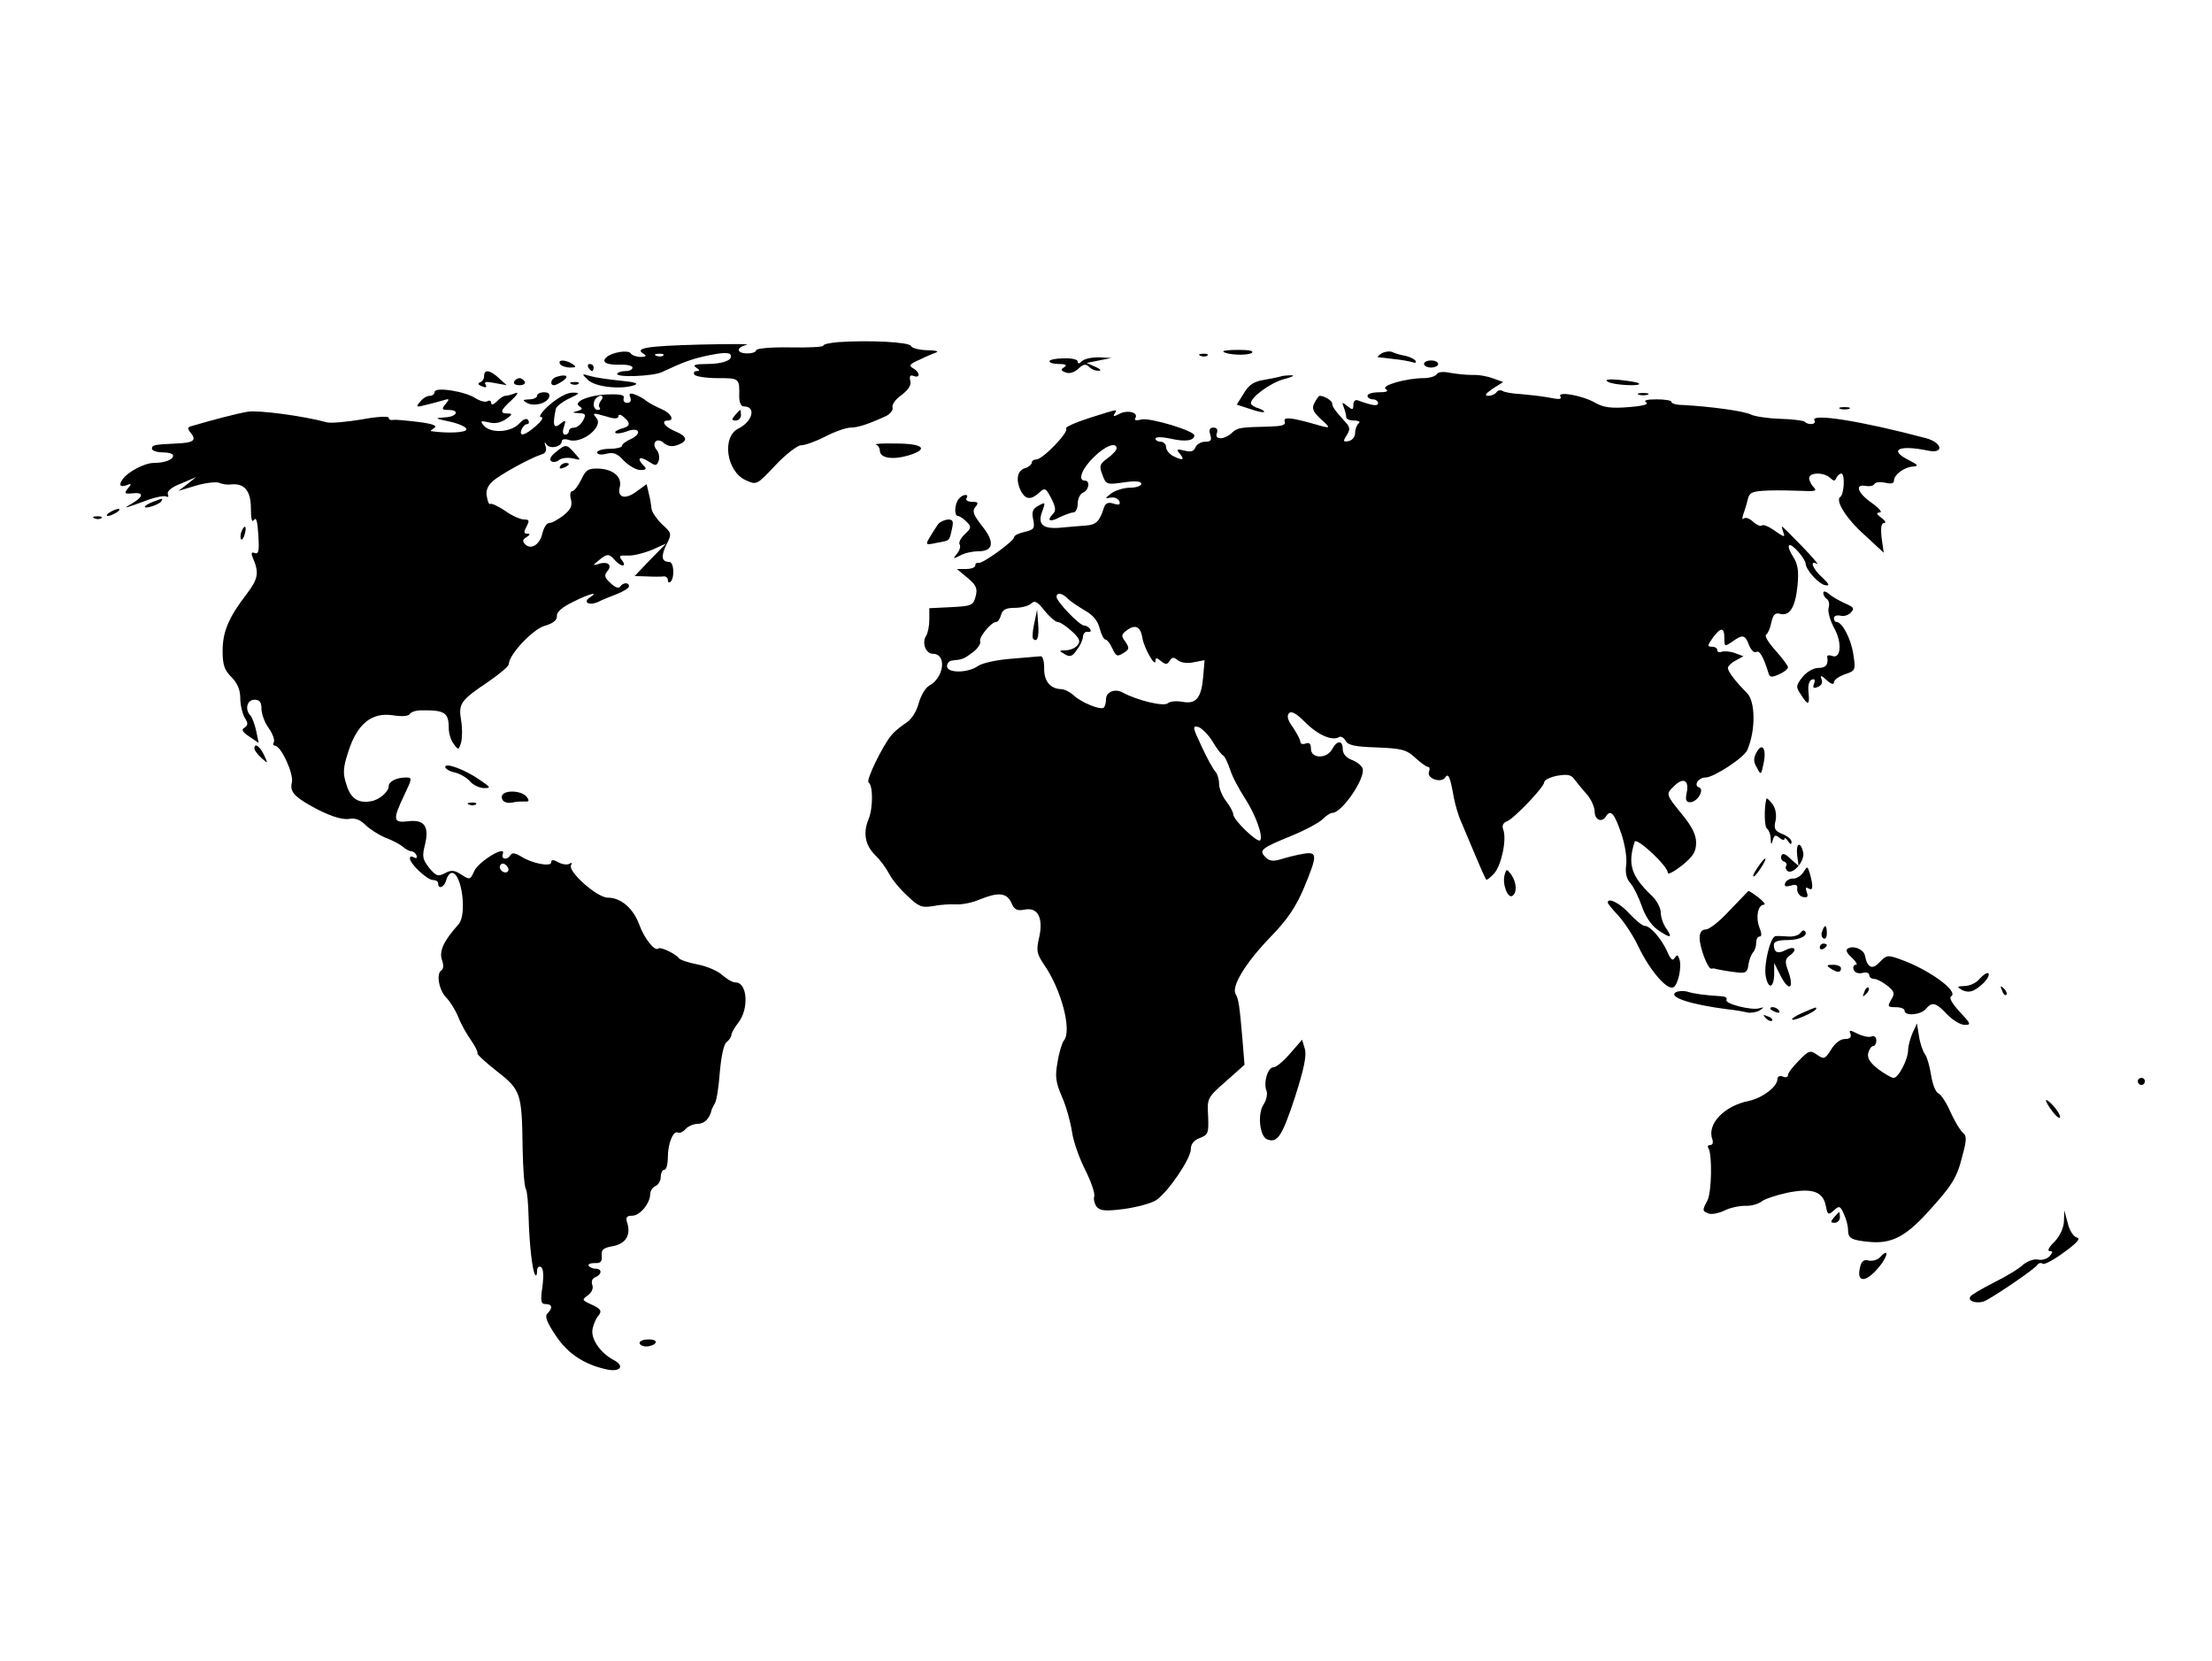
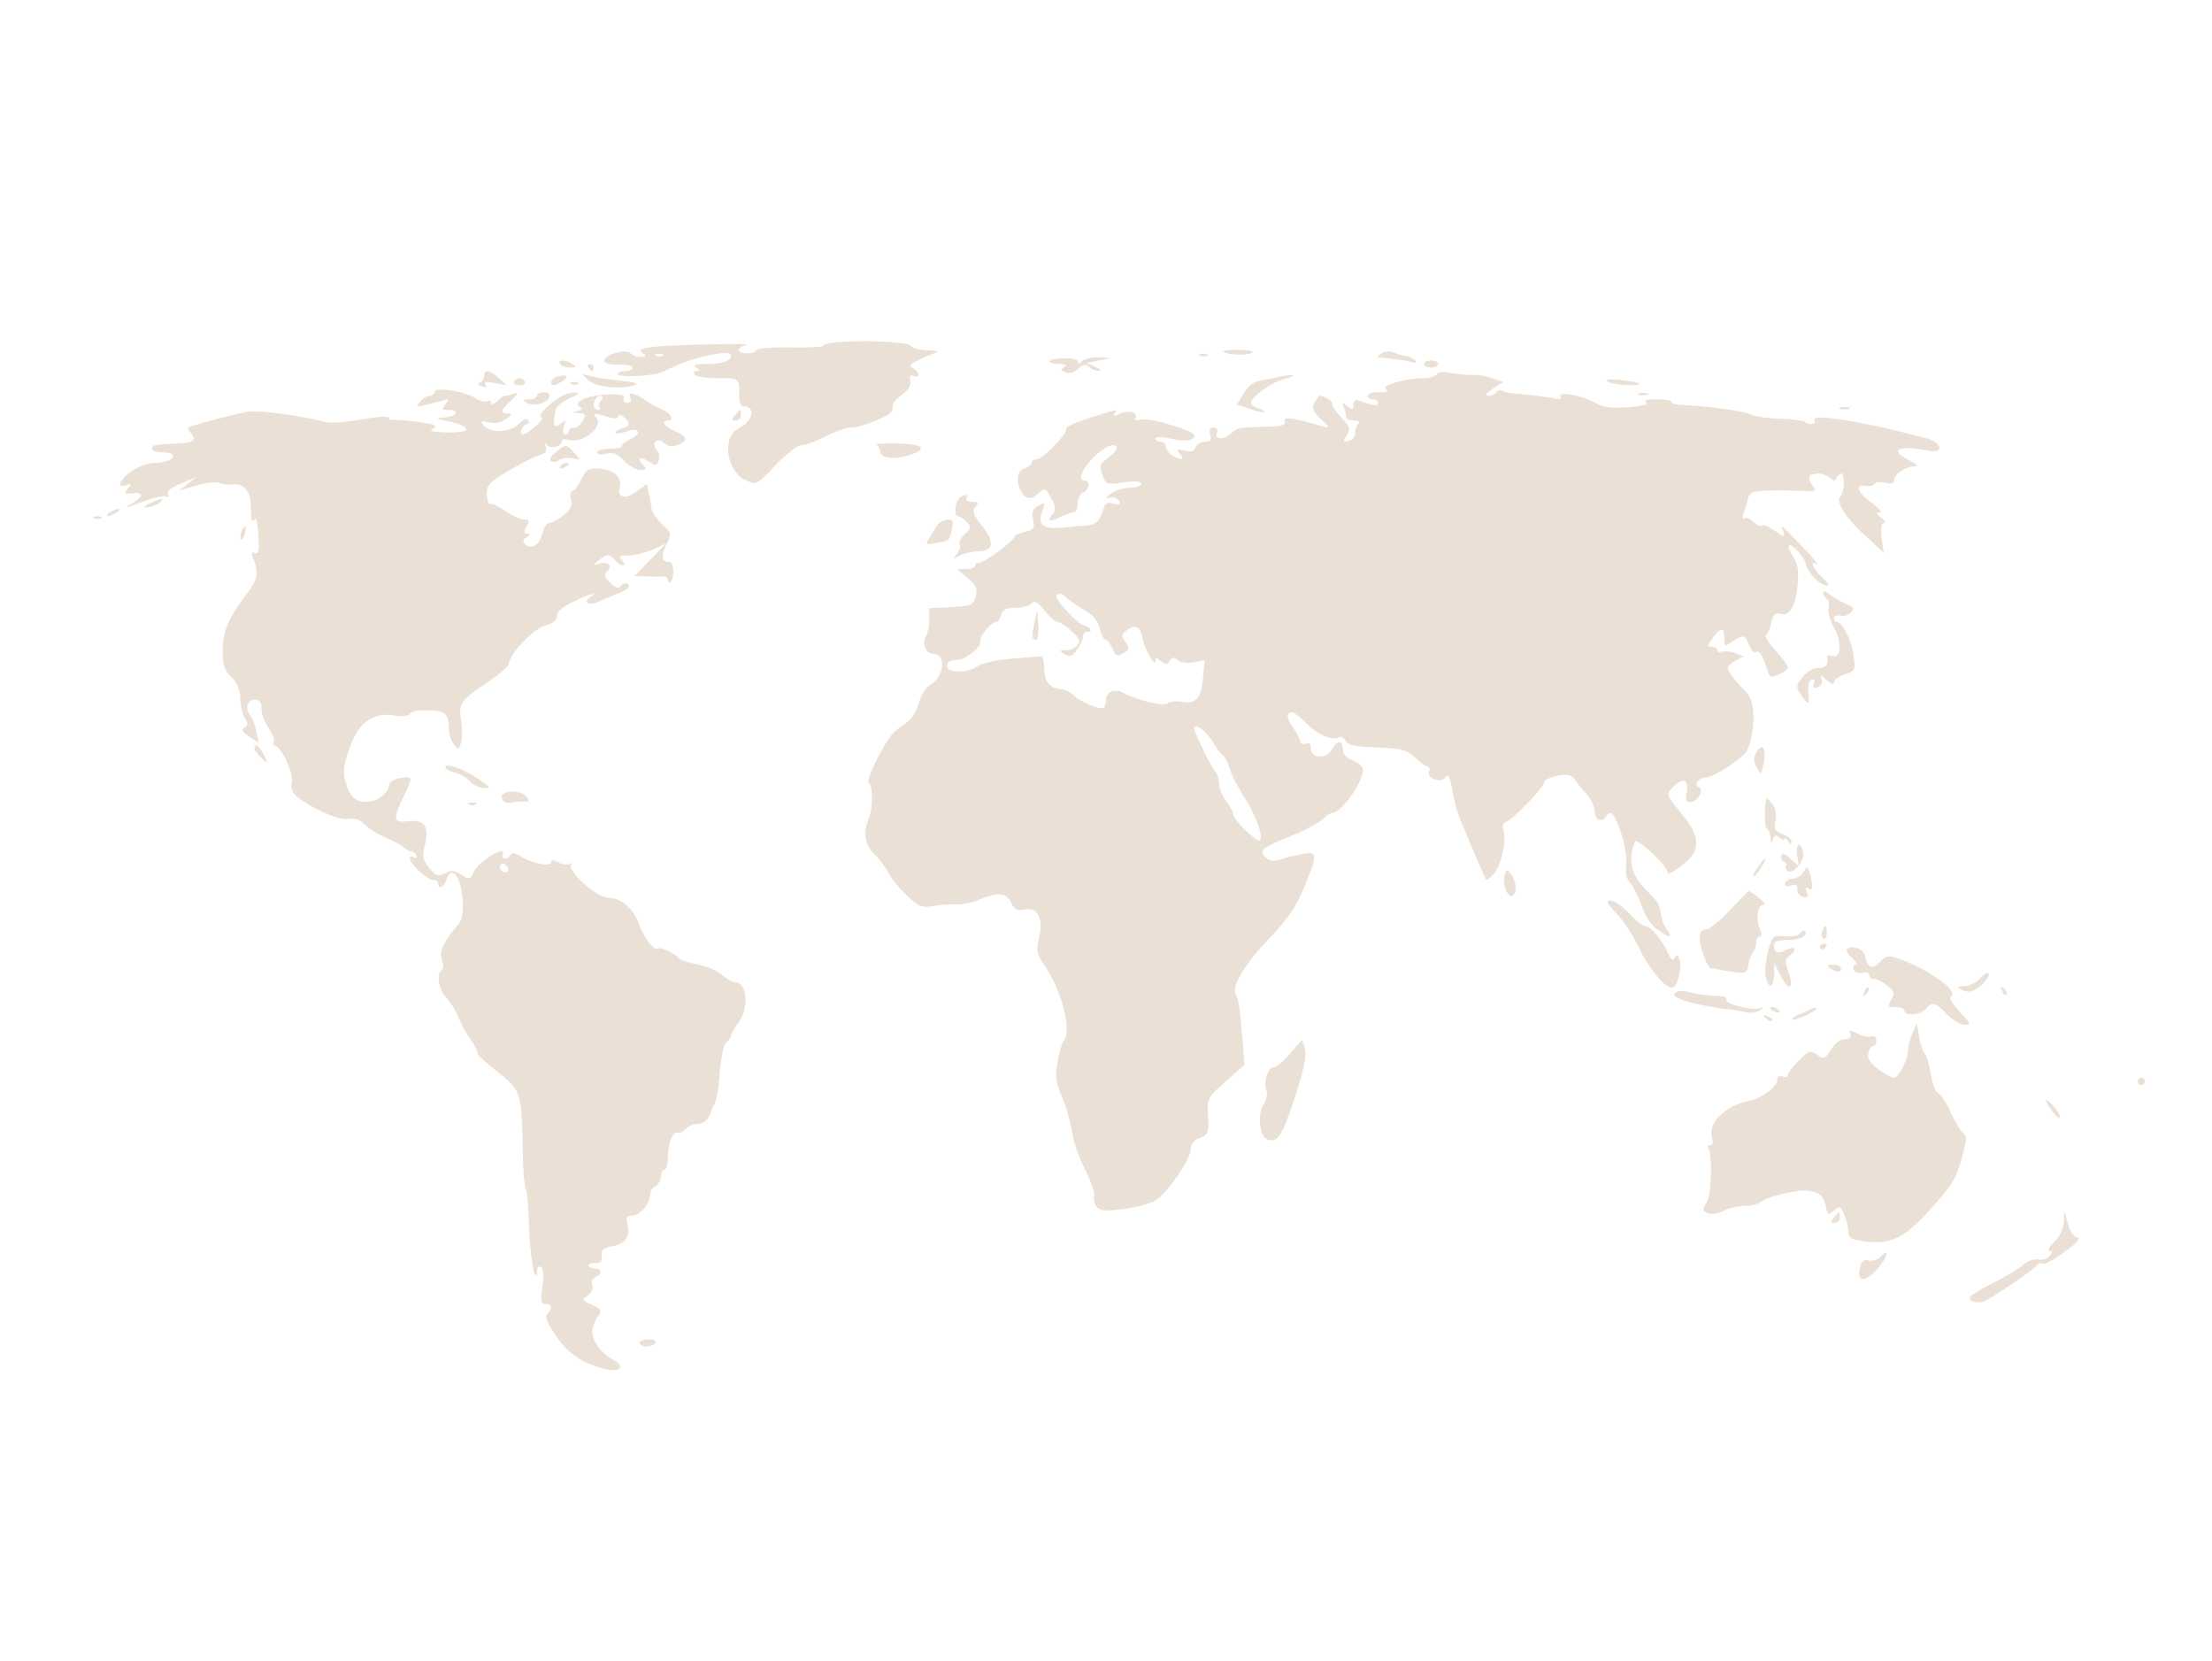
<svg xmlns="http://www.w3.org/2000/svg" version="1.0" width="626pt" height="470pt" viewBox="0 0 626 470" preserveAspectRatio="xMidYMid meet">
-   <g transform="translate(0,470) scale(0.1,-0.1)" fill="#000000" stroke="none">
+   <g transform="translate(0,470) scale(0.1,-0.1)" fill="#EAE0D5" stroke="none">
    <path d="M2373 3732 c-24 -2 -43 -6 -43 -10 0 -4 -43 -6 -95 -5 -53 1 -95 -3 -95 -8 0 -5 -11 -9 -25 -9 -31 0 -33 17 -2 24 12 3 -47 3 -131 1 -153 -4 -187 -10 -161 -26 10 -6 8 -9 -8 -9 -12 0 -25 5 -28 10 -7 11 -54 3 -69 -11 -15 -14 1 -22 39 -21 19 1 35 -3 35 -8 0 -6 -9 -10 -19 -10 -11 0 -22 -3 -24 -7 -7 -12 100 -8 126 4 62 29 86 38 135 48 33 7 55 8 59 2 9 -15 -19 -27 -67 -27 -33 0 -41 -3 -30 -10 11 -7 11 -10 2 -10 -7 0 -10 -4 -7 -10 3 -5 33 -10 66 -10 62 0 62 0 61 -52 0 -17 5 -28 13 -28 36 0 25 -43 -16 -63 -47 -24 -33 -122 22 -146 31 -14 31 -13 84 43 29 31 62 56 72 56 11 0 42 11 69 25 27 14 59 25 71 25 21 0 51 10 101 33 12 6 20 17 18 24 -3 7 8 23 25 35 20 15 29 29 25 41 -3 13 0 17 10 13 19 -7 18 11 -2 22 -13 7 -10 12 18 24 18 9 40 18 48 21 8 3 -4 6 -27 6 -23 1 -43 6 -45 12 -4 11 -117 17 -205 11z m-496 -38 c-3 -3 -12 -4 -19 -1 -8 3 -5 6 6 6 11 1 17 -2 13 -5z" />
    <path d="M3462 3705 c9 -9 66 -12 80 -4 8 6 -6 9 -36 9 -27 0 -47 -2 -44 -5z" />
    <path d="M3910 3700 c-8 -5 -13 -10 -10 -11 3 0 23 -2 45 -5 22 -2 46 -7 53 -9 7 -3 11 -1 8 4 -3 5 -16 11 -28 14 -13 2 -30 7 -38 11 -8 3 -22 1 -30 -4z" />
    <path d="M3398 3693 c7 -3 16 -2 19 1 4 3 -2 6 -13 5 -11 0 -14 -3 -6 -6z" />
    <path d="M2970 3678 c0 -5 12 -8 28 -8 18 0 23 -3 14 -9 -11 -6 -10 -10 4 -15 10 -4 25 0 36 11 14 13 21 14 30 5 7 -7 19 -12 28 -11 8 0 4 5 -10 11 l-25 11 35 7 35 7 -35 2 c-20 0 -41 -4 -48 -11 -8 -8 -12 -8 -12 -1 0 6 -18 10 -40 9 -22 0 -40 -4 -40 -8z" />
    <path d="M1585 3670 c3 -5 16 -10 28 -10 18 0 19 2 7 10 -20 13 -43 13 -35 0z" />
    <path d="M4030 3670 c0 -5 9 -10 20 -10 11 0 20 5 20 10 0 6 -9 10 -20 10 -11 0 -20 -4 -20 -10z" />
    <path d="M1665 3660 c3 -5 8 -10 11 -10 2 0 4 5 4 10 0 6 -5 10 -11 10 -5 0 -7 -4 -4 -10z" />
    <path d="M1370 3636 c0 -8 -5 -16 -12 -18 -7 -3 -5 -7 6 -11 11 -5 15 -3 10 5 -5 8 2 9 27 4 l33 -6 -22 20 c-25 23 -42 26 -42 6z" />
    <path d="M4066 3641 c-4 -6 -21 -11 -37 -11 -49 0 -123 -21 -107 -31 9 -6 2 -9 -19 -9 -18 0 -33 -4 -33 -10 0 -5 7 -10 15 -10 8 0 15 -5 15 -11 0 -9 -16 -7 -57 8 -7 3 -13 -2 -13 -12 0 -15 -2 -16 -17 -4 -15 12 -16 12 -10 -4 4 -10 7 -23 7 -28 0 -5 10 -9 23 -9 12 0 18 -4 12 -8 -5 -4 -10 -16 -10 -27 0 -11 -8 -21 -18 -23 -16 -3 -17 -1 -6 16 10 16 10 23 -2 36 -30 33 -39 45 -39 55 0 7 -22 21 -35 21 -3 0 -9 -9 -15 -20 -8 -15 -5 -24 17 -45 31 -28 31 -29 -17 -15 -66 19 -90 21 -84 7 3 -10 -8 -13 -43 -14 -84 -2 -91 -3 -107 -18 -8 -8 -22 -15 -31 -15 -11 0 -15 5 -11 15 3 9 0 15 -10 15 -11 0 -13 -6 -9 -20 5 -16 2 -20 -15 -20 -11 0 -23 -7 -27 -16 -4 -11 -13 -14 -31 -9 -22 5 -24 4 -13 -9 15 -18 8 -20 -20 -6 -10 6 -19 17 -19 25 0 8 -7 15 -15 15 -8 0 -15 4 -15 9 0 5 18 5 42 0 42 -10 68 -6 68 9 0 13 -126 51 -150 45 -15 -4 -21 -2 -17 4 10 16 -22 24 -45 12 -15 -8 -19 -8 -14 0 9 14 13 15 -72 -12 -40 -13 -69 -26 -65 -30 9 -9 -66 -87 -84 -87 -7 0 -13 -4 -13 -9 0 -5 -9 -13 -20 -16 -22 -7 -26 -35 -10 -66 13 -23 28 -24 51 -3 16 15 19 13 34 -16 12 -23 14 -35 6 -43 -20 -20 -11 -26 17 -11 15 7 33 14 40 14 6 0 12 11 12 25 0 14 7 28 15 31 17 7 21 34 5 34 -21 0 -8 34 25 66 32 32 65 45 65 25 0 -5 -12 -18 -26 -28 -22 -16 -24 -22 -14 -47 10 -27 12 -28 60 -21 34 5 50 3 50 -4 0 -6 -15 -11 -32 -11 -18 0 -42 -8 -53 -16 -19 -15 -19 -15 -1 -12 10 2 21 -3 24 -11 3 -9 -1 -11 -17 -6 -15 5 -23 1 -27 -12 -12 -38 -22 -48 -50 -50 -16 -1 -48 -4 -71 -6 -52 -5 -68 9 -53 47 9 25 8 26 -11 15 -16 -8 -20 -17 -15 -39 5 -25 2 -29 -24 -35 -17 -4 -30 -10 -30 -15 0 -11 -90 -76 -101 -73 -5 2 -9 -2 -9 -7 0 -6 -12 -10 -26 -10 l-26 0 30 -25 c25 -21 29 -30 23 -53 -7 -25 -11 -27 -69 -30 l-62 -3 0 -32 c0 -18 -4 -38 -9 -46 -13 -20 -1 -51 19 -51 40 0 32 -67 -10 -90 -11 -6 -24 -28 -30 -50 -7 -25 -21 -47 -38 -57 -15 -10 -33 -25 -39 -33 -26 -31 -73 -129 -65 -134 13 -8 13 -73 0 -104 -16 -39 -10 -73 19 -102 14 -13 31 -37 39 -52 8 -16 31 -44 52 -63 32 -31 41 -34 72 -29 19 4 49 6 66 5 17 -1 47 5 67 14 52 21 76 19 89 -9 8 -20 16 -24 37 -20 38 8 54 -23 42 -78 -9 -38 -7 -47 14 -78 49 -71 79 -186 56 -214 -5 -6 -14 -34 -18 -61 -8 -42 -5 -58 13 -100 12 -27 24 -72 28 -99 4 -27 21 -75 38 -108 16 -32 27 -65 25 -73 -3 -7 0 -20 6 -29 10 -12 23 -14 78 -7 36 5 77 16 91 25 33 22 98 117 98 144 0 15 9 26 26 32 23 9 25 14 23 62 -3 51 -2 52 50 98 l53 47 -6 74 c-8 94 -11 112 -19 126 -13 21 27 87 95 158 51 52 75 88 98 142 39 94 39 104 -2 97 -18 -3 -46 -10 -62 -15 -23 -7 -34 -6 -45 6 -19 19 -12 25 74 60 39 16 78 37 88 47 10 10 22 18 28 18 27 0 95 100 85 126 -3 8 -17 19 -31 24 -15 6 -25 17 -25 30 0 26 -16 26 -30 0 -15 -28 -60 -27 -60 1 0 15 -5 19 -15 15 -8 -3 -15 -1 -15 5 0 6 -10 24 -21 41 -15 20 -18 33 -11 40 7 7 21 -1 46 -26 36 -36 76 -53 95 -42 5 4 14 -1 19 -10 7 -13 27 -17 89 -19 70 -3 83 -6 108 -29 15 -14 32 -26 36 -26 5 0 6 -6 3 -14 -7 -19 35 -33 46 -16 9 14 14 2 25 -60 4 -19 12 -48 20 -65 7 -16 25 -59 40 -95 15 -36 29 -67 31 -69 2 -2 12 6 23 18 20 23 36 97 25 124 -4 11 0 19 11 23 21 9 104 96 105 110 0 7 17 15 37 19 30 5 40 3 50 -12 8 -10 23 -29 35 -42 11 -13 21 -35 21 -48 0 -23 20 -32 32 -13 13 21 24 8 43 -48 11 -32 17 -72 14 -90 -3 -22 1 -39 12 -51 9 -10 23 -39 32 -64 9 -28 27 -55 44 -67 37 -26 45 -25 26 2 -9 12 -16 33 -16 46 0 13 -12 36 -28 50 -56 54 -66 87 -46 150 4 15 94 -68 94 -88 0 -6 18 4 40 21 32 26 40 39 40 65 0 22 -12 46 -40 80 -45 55 -46 57 -24 78 26 27 44 20 38 -14 -5 -23 -3 -30 9 -30 21 0 42 37 25 42 -16 6 -1 28 19 28 23 0 110 57 118 78 24 56 23 137 -1 161 -30 30 -54 60 -54 71 0 5 10 15 22 21 l22 12 -24 9 c-13 5 -30 6 -37 4 -7 -3 -13 -1 -13 4 0 6 -7 10 -15 10 -14 0 -13 3 2 25 23 31 33 31 33 -1 0 -24 1 -24 22 -10 30 22 37 20 48 -10 6 -14 14 -22 20 -19 9 6 20 -12 34 -57 4 -15 9 -16 31 -6 14 6 25 15 25 20 0 4 -16 26 -35 47 -20 22 -32 42 -27 45 5 3 12 19 15 35 5 22 11 28 25 24 27 -7 43 19 49 80 4 42 1 60 -12 81 -10 15 -15 29 -12 33 7 7 46 -37 47 -52 1 -18 37 -58 56 -61 13 -2 11 3 -9 22 -28 25 -37 51 -14 38 6 -4 -13 19 -43 50 -30 31 -55 56 -57 56 -1 0 1 -8 4 -17 6 -14 1 -13 -24 5 -17 12 -33 19 -37 15 -3 -3 -14 1 -24 10 -10 10 -22 14 -27 10 -4 -5 -5 0 -2 10 4 11 10 30 13 43 5 21 12 24 58 26 28 1 71 0 96 -1 37 -2 43 0 33 10 -7 7 -13 19 -13 26 0 17 42 17 59 1 11 -10 14 -10 18 0 3 6 9 12 14 12 11 0 8 -59 -3 -66 -15 -10 17 -62 69 -108 l54 -50 -6 42 c-3 29 -1 42 7 42 7 0 3 7 -8 15 -14 11 -15 14 -4 15 8 0 -2 12 -23 27 -40 28 -49 54 -17 48 11 -2 22 0 25 6 4 5 17 6 31 3 16 -4 24 -2 24 6 0 17 30 39 55 40 15 1 13 5 -13 18 -58 29 -29 44 54 27 46 -10 42 22 -5 35 -184 49 -330 72 -316 50 7 -11 -18 -14 -28 -3 -4 3 -35 7 -70 8 -35 1 -72 7 -82 12 -19 10 -117 23 -192 27 -18 0 -33 4 -33 9 0 4 -19 7 -42 7 -28 0 -38 -3 -29 -9 8 -5 -10 -10 -50 -13 -49 -4 -71 -1 -94 12 -36 21 -109 34 -99 18 5 -8 -4 -9 -32 -3 -21 4 -58 8 -81 10 -22 1 -46 5 -51 9 -6 3 -13 2 -17 -4 -3 -5 -14 -10 -23 -10 -12 0 -8 6 12 20 l30 19 -28 10 c-15 6 -41 11 -59 10 -18 0 -46 3 -63 6 -19 4 -34 3 -38 -4z m-1043 -636 c8 -8 30 -22 48 -33 22 -12 36 -29 41 -50 5 -18 12 -32 17 -32 4 0 13 -11 19 -25 10 -22 14 -24 31 -13 17 10 18 14 6 32 -13 17 -12 21 6 34 23 16 37 8 42 -23 4 -27 36 -84 37 -66 0 11 3 11 16 0 13 -10 17 -10 24 1 7 11 12 11 23 2 8 -7 27 -10 45 -6 l31 6 -4 -47 c-5 -60 -20 -78 -58 -71 -17 3 -35 2 -42 -4 -12 -10 -86 8 -127 30 -23 13 -48 2 -48 -19 0 -10 -3 -20 -6 -23 -8 -9 -66 15 -86 35 -10 9 -26 17 -35 17 -31 1 -49 23 -48 60 0 19 -4 34 -10 33 -5 0 -43 -4 -83 -7 -40 -3 -83 -12 -95 -21 -29 -20 -87 -20 -87 0 0 8 7 16 15 16 29 3 32 4 58 23 14 11 23 24 21 31 -5 11 31 55 45 55 5 0 11 9 14 20 4 15 14 20 39 20 19 0 40 6 46 12 10 10 18 6 38 -20 14 -17 31 -32 37 -32 7 0 25 -12 40 -26 22 -20 26 -29 16 -40 -6 -8 -21 -14 -33 -14 -20 -1 -20 -1 -3 -11 15 -9 22 -7 35 13 10 12 17 30 17 38 1 8 7 14 14 12 7 -1 10 2 6 8 -3 5 -11 10 -17 10 -13 0 -78 68 -78 81 0 14 17 11 33 -6z m409 -404 c12 -20 25 -37 30 -39 4 -2 12 -19 19 -39 6 -20 25 -55 41 -80 30 -45 54 -110 44 -121 -8 -7 -76 58 -76 74 0 6 -9 23 -20 37 -11 14 -20 36 -20 49 0 13 -5 29 -10 34 -6 6 -24 38 -39 71 -26 55 -27 60 -10 56 10 -3 29 -22 41 -42z" />
    <path d="M2927 2936 c-5 -21 -6 -41 -3 -44 12 -11 17 7 14 44 l-3 39 -8 -39z" />
    <path d="M1573 3633 c-14 -5 -18 -23 -5 -23 5 0 16 6 26 13 19 14 6 19 -21 10z" />
    <path d="M1664 3625 c20 -20 93 -28 131 -15 14 5 1 9 -40 13 -33 3 -71 9 -85 13 -24 7 -25 7 -6 -11z" />
    <path d="M3625 3635 c-5 -2 -27 -6 -48 -10 -28 -4 -43 -14 -57 -38 l-20 -32 37 -12 c20 -7 38 -11 40 -9 3 2 -5 7 -16 11 -12 3 -21 10 -21 14 0 17 54 57 93 68 23 6 33 11 22 11 -11 0 -24 -1 -30 -3z" />
    <path d="M1455 3620 c-3 -5 3 -10 15 -10 12 0 18 5 15 10 -3 6 -10 10 -15 10 -5 0 -12 -4 -15 -10z" />
    <path d="M4550 3620 c15 -10 98 -14 88 -5 -2 3 -27 7 -54 10 -33 3 -44 1 -34 -5z" />
    <path d="M1618 3613 c7 -3 16 -2 19 1 4 3 -2 6 -13 5 -11 0 -14 -3 -6 -6z" />
    <path d="M1230 3591 c0 -6 -6 -11 -14 -11 -7 0 -20 -7 -27 -17 -13 -14 -11 -16 11 -10 14 3 36 9 50 13 22 7 24 6 11 -9 -12 -15 -11 -17 8 -17 34 0 24 -20 -11 -21 -29 -2 -28 -3 15 -12 26 -6 47 -15 47 -22 0 -9 -52 -12 -100 -5 -3 0 1 4 9 9 10 6 -4 12 -45 17 -32 4 -65 7 -71 6 -7 -2 -13 1 -13 6 0 5 -35 3 -77 -5 -43 -7 -87 -11 -98 -8 -66 18 -193 35 -224 30 -30 -5 -99 -23 -160 -41 -11 -3 -11 -7 -1 -19 17 -21 8 -28 -42 -30 -62 -3 -68 -4 -68 -15 0 -5 14 -10 30 -10 17 0 30 -4 30 -9 0 -12 -25 -21 -56 -21 -24 0 -72 -25 -86 -45 -13 -17 -9 -25 10 -18 15 6 15 4 4 -9 -11 -14 -10 -16 12 -14 34 4 33 -9 -1 -29 -28 -16 -23 -15 50 12 21 7 42 11 48 8 5 -3 7 0 4 7 -3 8 11 20 38 30 l42 18 -25 -20 -25 -19 50 15 c27 8 56 11 65 8 8 -4 23 -6 32 -5 39 5 58 -17 58 -67 0 -31 3 -42 9 -33 6 9 10 -5 12 -43 3 -44 1 -55 -10 -51 -9 4 -11 0 -6 -12 19 -44 16 -60 -17 -104 -51 -66 -68 -107 -68 -161 0 -39 5 -54 25 -74 17 -17 25 -36 25 -60 0 -19 6 -43 12 -54 11 -17 10 -22 0 -29 -10 -6 -6 -12 13 -25 l27 -18 -7 34 c-4 18 -11 37 -16 43 -17 17 -10 45 11 45 15 0 20 -7 20 -26 0 -14 9 -39 21 -55 11 -16 17 -33 14 -39 -3 -5 -2 -10 3 -10 17 0 54 -80 48 -104 -6 -24 5 -38 48 -63 52 -30 93 -44 115 -40 16 3 31 -3 45 -17 12 -12 37 -28 56 -36 19 -7 42 -19 50 -26 8 -7 19 -13 25 -13 5 0 11 -5 14 -12 2 -7 -1 -9 -8 -5 -6 4 -11 3 -11 -3 0 -15 49 -61 65 -61 8 0 15 -4 15 -10 0 -18 18 -10 23 10 3 11 10 20 16 20 28 0 43 -118 19 -145 -43 -48 -56 -77 -47 -102 5 -14 4 -25 -2 -29 -15 -9 -7 -56 14 -77 10 -10 26 -35 34 -55 8 -21 25 -50 37 -67 11 -16 19 -32 17 -35 -2 -3 23 -26 55 -51 68 -53 71 -62 73 -217 1 -58 5 -110 9 -116 4 -6 7 -42 8 -81 2 -77 11 -155 19 -163 3 -3 5 2 5 12 0 10 5 14 11 11 7 -5 8 -25 4 -56 -6 -41 -4 -49 9 -49 19 0 21 -11 5 -27 -8 -8 -1 -25 23 -61 34 -52 81 -83 145 -97 38 -8 52 9 21 26 -39 20 -67 61 -61 89 3 14 10 29 14 34 14 16 11 22 -18 35 -26 12 -27 13 -9 26 11 8 16 20 12 30 -3 9 0 18 9 21 19 8 19 24 1 24 -8 0 -17 4 -20 8 -3 5 5 8 17 8 17 -1 21 4 20 20 -2 18 4 23 32 28 36 7 51 31 40 66 -5 15 -2 20 14 20 22 0 51 35 51 61 0 9 7 19 15 23 8 3 15 15 15 26 0 11 5 20 10 20 6 0 10 16 10 36 0 39 16 77 29 69 5 -2 14 2 21 10 7 8 23 15 35 15 19 0 34 16 39 40 1 3 5 11 9 18 5 7 11 46 14 87 4 45 11 80 19 86 8 6 14 16 14 21 0 5 9 21 20 35 30 39 25 113 -8 113 -9 0 -26 10 -38 21 -13 12 -44 25 -70 30 -26 5 -50 13 -53 18 -9 12 -52 33 -58 27 -10 -9 -40 29 -54 68 -17 46 -52 76 -89 76 -31 0 -114 75 -104 92 4 7 2 8 -4 4 -6 -4 -21 -2 -32 4 -14 8 -20 8 -20 0 0 -14 -56 -3 -86 17 -15 9 -24 11 -29 4 -9 -16 -28 -13 -22 3 10 26 -68 -21 -81 -49 -11 -25 -13 -25 -36 -10 -20 13 -29 14 -47 4 -20 -10 -25 -8 -45 16 -18 23 -20 32 -11 66 12 51 -2 71 -49 65 -42 -5 -43 5 -10 74 22 46 23 50 6 50 -28 0 -50 -11 -50 -25 0 -15 -26 -38 -49 -42 -37 -7 -58 7 -70 45 -11 33 -11 47 5 96 25 78 66 111 126 102 25 -4 44 -3 48 4 3 5 17 10 31 10 68 1 79 -6 79 -51 0 -14 6 -34 14 -44 13 -18 14 -18 21 4 3 12 4 40 0 62 -8 48 -2 57 77 110 32 22 58 44 58 50 0 26 67 98 101 108 25 7 36 17 35 28 -1 11 15 25 44 39 45 23 78 32 50 14 -22 -14 -3 -25 23 -13 12 6 37 16 55 23 17 7 32 16 32 21 0 12 -17 11 -25 -1 -4 -6 -15 -2 -27 10 -17 15 -19 22 -9 34 15 17 1 29 -26 20 -17 -5 -16 -4 1 10 24 20 30 20 46 1 7 -8 17 -15 22 -15 6 0 5 6 -2 15 -10 12 -7 14 17 13 15 -1 46 7 68 16 l40 18 -45 -46 -44 -46 34 -1 c19 -1 41 -1 48 0 6 1 12 -4 12 -10 0 -7 3 -9 8 -5 12 13 9 56 -4 56 -22 0 -24 16 -8 49 16 31 15 33 -13 58 -15 15 -28 34 -29 43 -1 10 -4 29 -8 44 l-6 26 -29 -21 c-32 -24 -55 -17 -47 13 7 28 -18 50 -59 52 -30 1 -37 -3 -50 -31 -9 -18 -20 -33 -26 -33 -5 0 -7 -11 -3 -24 4 -18 -1 -28 -22 -45 -15 -11 -32 -21 -40 -21 -7 0 -15 -13 -19 -29 -7 -32 -32 -48 -49 -31 -8 8 -7 14 4 20 11 7 11 10 2 10 -10 0 -10 5 -2 20 9 17 8 20 -7 20 -10 0 -35 11 -54 25 -20 13 -39 22 -42 19 -2 -3 -7 6 -9 20 -4 17 2 31 16 44 21 19 105 65 138 76 12 3 16 11 12 23 -4 13 -3 14 3 5 10 -14 43 -6 43 10 0 5 9 7 20 3 37 -12 99 38 78 62 -12 15 -12 16 30 4 21 -7 32 -6 32 1 0 6 6 6 15 -2 21 -17 19 -27 -7 -33 -12 -4 -20 -9 -16 -12 3 -3 17 -1 31 4 35 14 46 -5 13 -21 -14 -6 -26 -15 -26 -20 0 -4 -16 -8 -35 -8 -19 0 -35 -5 -35 -10 0 -6 11 -8 26 -4 20 5 31 1 50 -20 14 -14 35 -26 46 -26 17 0 19 3 10 12 -21 21 -13 29 12 13 22 -14 24 -14 30 1 3 9 1 23 -5 30 -17 20 0 38 19 21 12 -10 24 -12 40 -6 30 11 28 24 -8 39 -29 12 -41 30 -20 30 20 0 9 21 -17 32 -16 7 -35 17 -43 23 -8 7 -23 15 -34 19 -14 5 -17 2 -12 -9 3 -9 0 -15 -9 -15 -8 0 -12 6 -10 13 4 9 -8 12 -42 11 -54 -1 -104 -21 -83 -34 10 -6 8 -9 -6 -13 -16 -4 -15 -5 4 -6 20 -1 21 -4 12 -21 -6 -11 -17 -20 -25 -20 -8 0 -15 -4 -15 -10 0 -5 -5 -10 -11 -10 -6 0 -8 9 -3 22 6 20 5 21 -10 9 -19 -16 -23 -5 -13 42 1 6 18 20 37 29 32 15 33 17 10 17 -15 0 -41 -14 -64 -34 -22 -19 -33 -35 -25 -35 8 -1 3 -10 -14 -25 -32 -28 -49 -32 -41 -10 4 8 10 15 16 15 5 0 6 5 3 11 -5 7 -14 3 -26 -10 -24 -25 -81 -28 -100 -5 -11 13 -9 14 14 9 17 -5 34 -1 49 9 18 13 19 16 5 16 -24 0 -21 9 11 38 18 17 21 24 9 19 -10 -4 -22 -7 -27 -7 -5 0 -16 -7 -24 -16 -9 -9 -16 -11 -16 -4 0 6 -5 8 -10 5 -6 -4 -21 0 -34 8 -30 20 -116 33 -116 18z m471 -24 c-6 -8 -8 -17 -4 -20 3 -4 1 -7 -5 -7 -13 0 -16 22 -5 33 12 13 25 7 14 -6z m-264 -1333 c-9 -9 -28 6 -21 18 4 6 10 6 17 -1 6 -6 8 -13 4 -17z" />
    <path d="M1520 3580 c0 -5 -10 -10 -22 -10 -19 -1 -20 -2 -7 -10 20 -11 56 -2 63 16 3 9 -2 14 -14 14 -11 0 -20 -4 -20 -10z" />
    <path d="M4638 3583 c6 -2 18 -2 25 0 6 3 1 5 -13 5 -14 0 -19 -2 -12 -5z" />
    <path d="M5208 3543 c6 -2 18 -2 25 0 6 3 1 5 -13 5 -14 0 -19 -2 -12 -5z" />
    <path d="M2080 3525 c-10 -12 -10 -15 2 -15 8 0 15 7 15 15 0 8 -1 15 -2 15 -2 0 -8 -7 -15 -15z" />
    <path d="M2479 3442 c6 -2 11 -10 11 -17 0 -21 35 -27 80 -14 60 18 44 34 -35 34 -37 1 -63 -1 -56 -3z" />
    <path d="M1572 3420 c-14 -11 -18 -21 -12 -25 6 -4 17 -2 23 4 7 5 24 7 38 4 24 -6 24 -6 5 15 -23 26 -25 26 -54 2z" />
    <path d="M1585 3380 c-3 -6 1 -7 9 -4 18 7 21 14 7 14 -6 0 -13 -4 -16 -10z" />
    <path d="M2713 3288 c-12 -15 -13 -48 -2 -48 4 0 15 -7 24 -16 15 -15 14 -18 -5 -36 -11 -10 -18 -24 -14 -29 3 -5 0 -17 -8 -26 -12 -15 -11 -15 9 -5 12 7 35 12 51 12 44 0 48 26 11 72 -25 32 -28 42 -19 53 10 12 9 15 -9 15 -12 0 -19 5 -16 10 9 14 -11 12 -22 -2z" />
    <path d="M433 3280 c-13 -5 -23 -11 -23 -14 0 -7 40 6 46 15 6 10 6 10 -23 -1z" />
    <path d="M310 3250 c-8 -5 -10 -10 -5 -10 6 0 17 5 25 10 8 5 11 10 5 10 -5 0 -17 -5 -25 -10z" />
    <path d="M268 3233 c7 -3 16 -2 19 1 4 3 -2 6 -13 5 -11 0 -14 -3 -6 -6z" />
    <path d="M2655 3217 c-5 -7 -16 -24 -23 -36 -14 -23 -13 -24 19 -17 38 7 35 4 43 39 5 22 3 27 -11 27 -10 -1 -22 -6 -28 -13z" />
    <path d="M683 3195 c-3 -9 -3 -18 -1 -21 3 -3 8 4 11 16 6 23 -1 27 -10 5z" />
    <path d="M5160 3022 c0 -6 5 -14 10 -17 6 -4 8 -15 5 -25 -3 -10 4 -35 15 -56 24 -41 20 -90 -5 -80 -8 3 -14 2 -14 -2 4 -23 -4 -32 -25 -32 -14 0 -33 -11 -45 -26 -19 -24 -19 -28 -4 -50 20 -32 25 -30 21 8 -2 19 2 33 10 35 7 3 10 -1 6 -11 -5 -12 -2 -15 10 -10 11 4 15 13 11 22 -5 12 -1 12 15 -3 12 -11 20 -13 20 -6 0 7 14 17 31 23 30 10 31 12 24 56 -6 43 -31 91 -47 92 -5 0 -8 5 -8 11 0 6 8 9 18 7 10 -3 23 1 30 9 11 11 8 15 -15 25 -15 7 -36 18 -45 26 -11 9 -18 11 -18 4z" />
    <path d="M720 2582 c0 -5 9 -17 20 -27 19 -17 19 -17 7 9 -12 25 -27 35 -27 18z" />
    <path d="M4971 2571 c-9 -16 -9 -27 1 -43 11 -22 12 -22 19 12 9 41 -4 61 -20 31z" />
    <path d="M1260 2530 c0 -5 12 -13 28 -16 15 -4 34 -15 43 -26 9 -10 27 -18 39 -18 20 0 19 2 -12 23 -41 29 -98 50 -98 37z" />
    <path d="M1420 2445 c0 -14 14 -20 35 -15 6 2 18 2 28 2 15 -1 16 2 7 14 -17 19 -70 19 -70 -1z" />
    <path d="M4999 2440 c-7 -26 -6 -81 2 -85 5 -4 10 -16 10 -28 1 -18 2 -19 6 -4 4 14 8 16 19 6 8 -6 14 -8 14 -3 0 5 5 2 10 -6 7 -10 10 -11 10 -2 0 7 -12 17 -26 22 -21 9 -25 15 -19 38 3 17 0 35 -9 47 -9 11 -16 18 -17 15z" />
    <path d="M1328 2423 c7 -3 16 -2 19 1 4 3 -2 6 -13 5 -11 0 -14 -3 -6 -6z" />
    <path d="M5086 2280 l4 -30 -23 20 c-15 15 -23 17 -26 8 -2 -6 1 -14 8 -16 6 -2 9 -8 6 -12 -3 -5 -1 -11 4 -15 17 -10 50 31 44 54 -8 32 -21 25 -17 -9z" />
    <path d="M4983 2258 c-15 -20 -25 -38 -20 -38 3 0 12 11 21 25 17 26 16 35 -1 13z" />
    <path d="M5103 2231 c-7 -10 -20 -18 -29 -17 -9 0 -19 -5 -22 -13 -3 -9 1 -11 16 -7 15 5 20 2 18 -11 0 -9 7 -19 16 -21 14 -3 16 1 11 14 -4 12 -3 15 5 10 13 -8 14 5 4 42 -7 22 -7 22 -19 3z" />
    <path d="M4258 2224 c-7 -26 9 -67 22 -59 14 9 12 38 -3 60 -13 17 -14 17 -19 -1z" />
    <path d="M4895 2124 c-27 -30 -58 -54 -67 -54 -12 0 -18 -8 -18 -24 0 -27 23 -88 33 -87 4 1 8 1 10 0 6 -2 45 -9 67 -11 20 -2 26 2 28 22 2 14 8 29 13 35 5 5 9 17 9 27 0 10 4 18 10 18 6 0 6 9 -1 26 -11 29 -4 64 13 64 6 0 -1 9 -15 20 -14 11 -27 19 -29 19 -1 -1 -25 -26 -53 -55z" />
    <path d="M4550 2146 c0 -3 14 -20 31 -38 16 -18 42 -57 56 -87 31 -65 79 -122 98 -115 14 6 26 60 17 82 -4 11 -6 11 -13 1 -5 -9 -11 -4 -20 17 -16 36 -48 74 -64 74 -7 0 -26 16 -44 35 -26 29 -61 47 -61 31z" />
    <path d="M5157 2065 c-4 -8 -2 -17 3 -20 6 -4 10 3 10 14 0 25 -6 27 -13 6z" />
    <path d="M5095 2060 c-4 -6 -19 -11 -33 -10 -15 1 -32 2 -37 1 -15 -1 -34 -81 -28 -113 7 -38 23 -35 24 5 l0 32 16 -32 c26 -53 43 -42 22 14 -8 22 -7 30 7 40 23 17 12 28 -14 14 -21 -11 -32 -6 -32 16 0 9 13 13 39 13 36 0 61 14 48 26 -3 3 -8 0 -12 -6z" />
    <path d="M5150 2019 c0 -5 5 -7 10 -4 6 3 10 8 10 11 0 2 -4 4 -10 4 -5 0 -10 -5 -10 -11z" />
    <path d="M5227 2014 c-4 -4 3 -15 15 -25 11 -11 16 -19 10 -19 -6 0 -9 -6 -6 -14 3 -8 13 -12 25 -9 10 3 19 0 19 -6 0 -6 6 -11 14 -11 8 0 24 -9 37 -19 21 -17 22 -22 11 -40 -11 -19 -10 -21 13 -21 14 0 25 -4 25 -10 0 -16 46 -12 60 5 18 21 28 19 60 -15 15 -16 38 -30 50 -30 19 0 18 3 -14 37 -22 24 -31 40 -24 44 22 14 -64 76 -143 104 -36 13 -40 13 -59 -7 -21 -23 -35 -17 -42 17 -3 20 -37 32 -51 19z" />
    <path d="M5180 1960 c19 -13 30 -13 30 0 0 6 -10 10 -22 10 -19 0 -20 -2 -8 -10z" />
    <path d="M5603 1931 c-9 -12 -29 -21 -43 -21 -22 -1 -23 -2 -8 -11 12 -6 24 -7 36 0 24 13 46 40 39 47 -3 3 -14 -4 -24 -15z" />
    <path d="M5276 1893 c-6 -14 -5 -15 5 -6 7 7 10 15 7 18 -3 3 -9 -2 -12 -12z" />
    <path d="M5666 1897 c3 -10 9 -15 12 -12 3 3 0 11 -7 18 -10 9 -11 8 -5 -6z" />
    <path d="M4742 1892 c-21 -14 45 -35 148 -48 19 -2 44 -6 55 -9 11 -2 27 1 35 6 13 9 13 10 -1 6 -22 -7 -100 13 -93 24 3 5 -4 10 -15 10 -48 3 -77 7 -96 13 -11 3 -26 2 -33 -2z" />
    <path d="M5010 1846 c0 -2 7 -7 16 -10 8 -3 12 -2 9 4 -6 10 -25 14 -25 6z" />
    <path d="M5101 1834 c-19 -8 -32 -17 -29 -19 5 -5 68 23 68 31 0 5 0 5 -39 -12z" />
    <path d="M4997 1819 c7 -7 15 -10 18 -7 3 3 -2 9 -12 12 -14 6 -15 5 -6 -5z" />
    <path d="M5412 1776 c-6 -15 -12 -36 -12 -47 0 -26 -27 -79 -41 -79 -6 0 -25 11 -44 25 -23 18 -31 31 -28 45 3 11 9 20 14 20 5 0 9 7 9 16 0 10 -6 14 -14 11 -7 -3 -25 1 -39 8 -22 11 -25 11 -20 -1 3 -9 -2 -14 -16 -14 -13 0 -28 -12 -39 -30 -17 -27 -20 -28 -39 -15 -20 14 -24 13 -52 -16 -17 -17 -31 -35 -31 -41 0 -6 -7 -8 -15 -4 -9 3 -15 0 -15 -8 0 -21 -43 -53 -80 -61 -71 -14 -120 -66 -104 -109 3 -9 1 -16 -6 -16 -6 0 -9 -4 -5 -9 11 -18 9 -126 -3 -148 -15 -28 -15 -30 4 -37 8 -3 28 1 43 8 15 8 42 14 59 14 17 -1 38 5 47 12 8 7 41 18 73 25 70 14 101 4 109 -37 5 -26 7 -27 23 -13 15 14 18 13 28 -10 7 -14 12 -34 12 -45 0 -24 9 -29 59 -34 62 -6 101 13 163 80 73 80 86 100 102 165 12 44 12 55 1 64 -7 5 -23 32 -35 58 -11 26 -27 50 -34 53 -8 3 -17 26 -21 52 -4 26 -12 53 -18 60 -5 7 -13 29 -16 49 l-6 37 -13 -28z" />
    <path d="M3651 1719 c-18 -21 -39 -39 -47 -39 -16 0 -29 -43 -20 -66 4 -9 0 -27 -8 -39 -18 -27 -11 -91 10 -99 29 -11 42 8 78 117 26 81 34 119 29 138 l-8 27 -34 -39z" />
    <path d="M6050 1640 c0 -5 5 -10 10 -10 6 0 10 5 10 10 0 6 -4 10 -10 10 -5 0 -10 -4 -10 -10z" />
    <path d="M5790 1586 c0 -4 9 -19 20 -33 11 -14 20 -20 20 -14 0 7 -9 21 -20 33 -11 12 -20 18 -20 14z" />
    <path d="M5190 1255 c-10 -12 -10 -15 2 -15 8 0 15 7 15 15 0 8 -1 15 -2 15 -2 0 -8 -7 -15 -15z" />
    <path d="M5841 1244 c-1 -19 -11 -41 -27 -58 -15 -14 -21 -26 -14 -26 10 0 10 -3 1 -14 -7 -8 -22 -13 -34 -10 -12 2 -30 -5 -42 -15 -11 -11 -48 -33 -82 -50 -34 -17 -64 -35 -67 -40 -9 -14 23 -22 44 -11 37 20 139 90 145 100 4 6 11 8 16 4 5 -3 33 12 61 33 36 26 47 39 36 41 -9 2 -21 19 -26 40 l-10 37 -1 -31z" />
    <path d="M5321 1143 c-7 -8 -22 -12 -32 -10 -14 4 -21 -1 -25 -19 -12 -48 21 -43 60 9 21 29 19 44 -3 20z" />
    <path d="M1810 900 c0 -5 9 -10 19 -10 11 0 23 5 26 10 4 6 -5 10 -19 10 -14 0 -26 -4 -26 -10z" />
  </g>
</svg>
